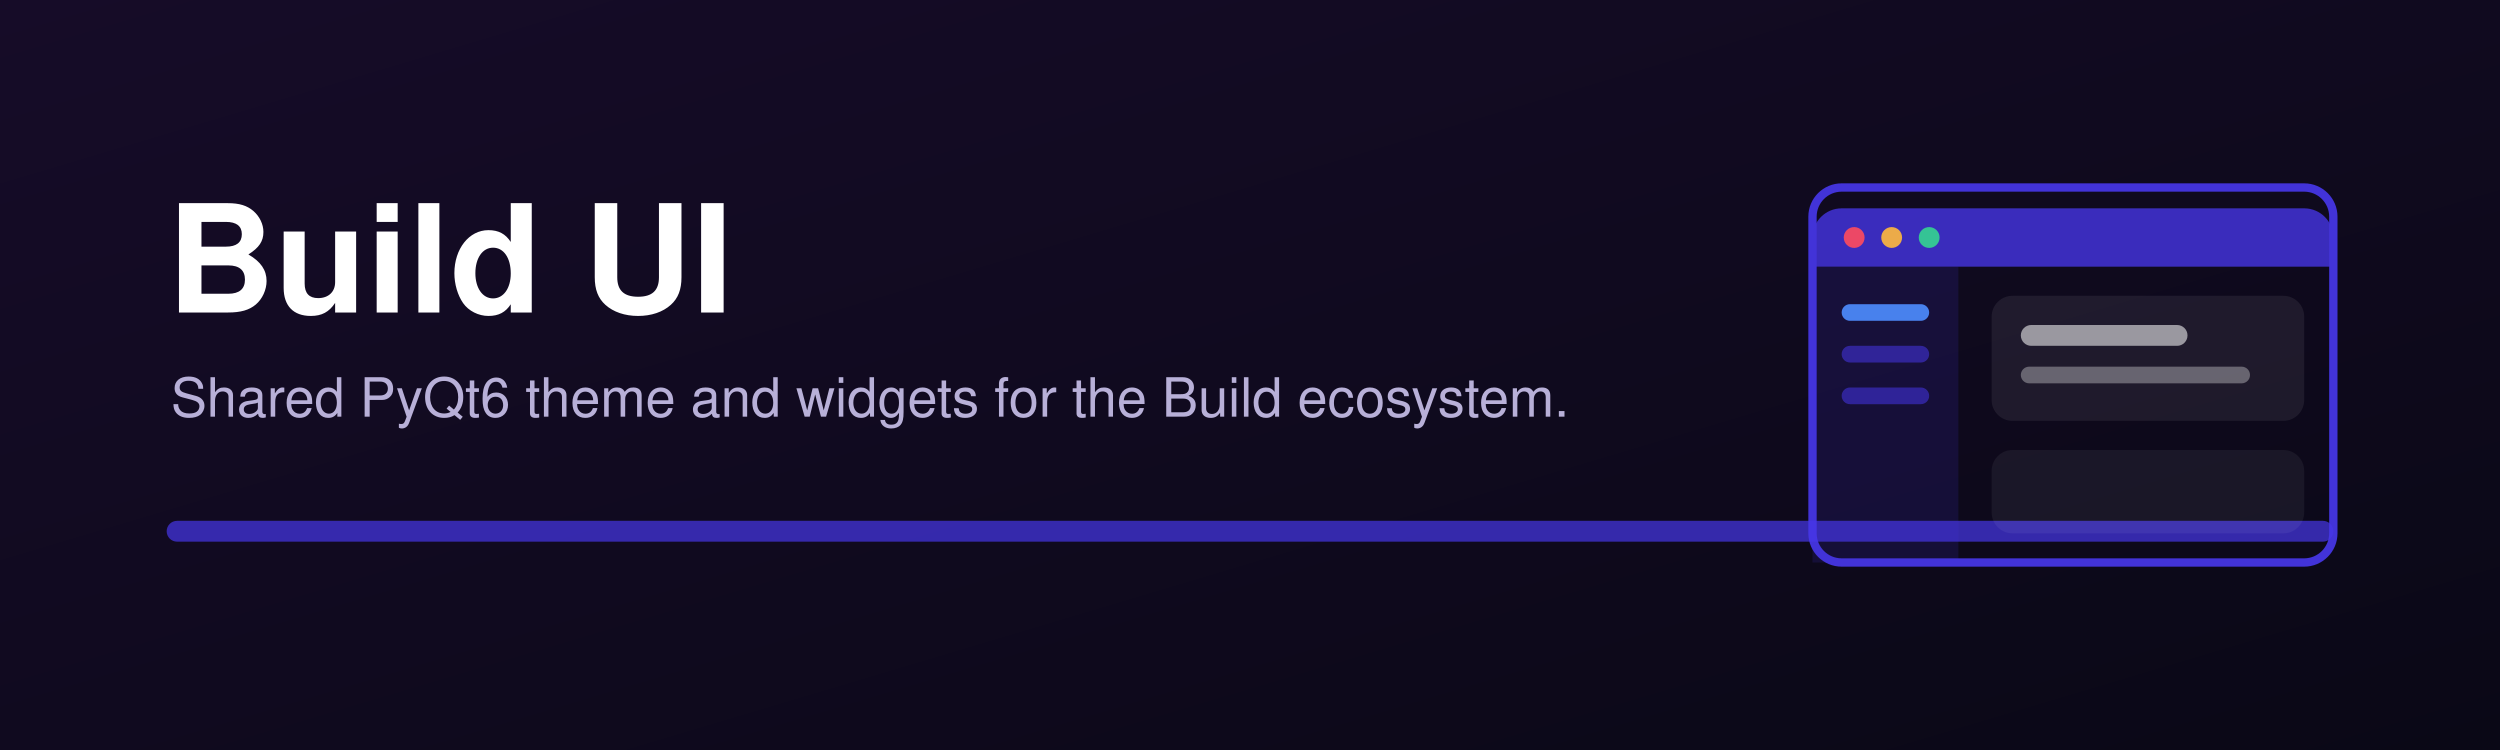
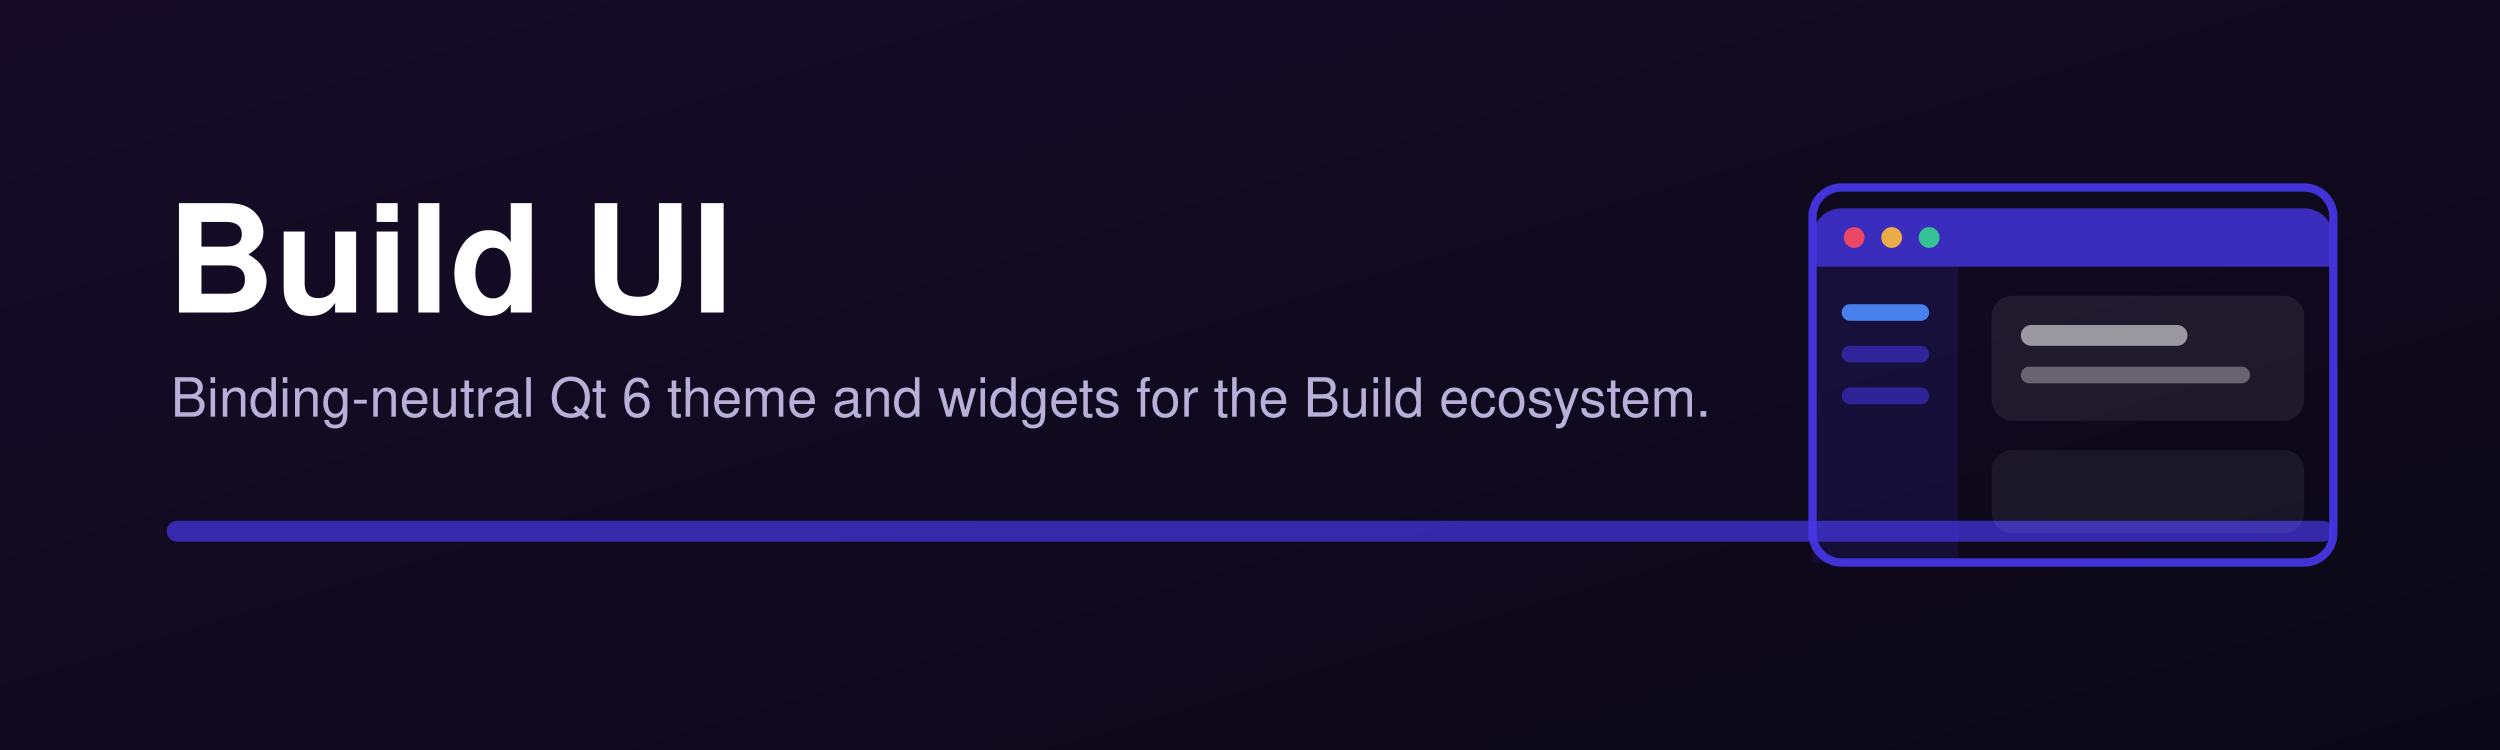
- <svg xmlns="http://www.w3.org/2000/svg" width="1200" height="360" viewBox="0 0 1200 360" role="img" aria-label="Build UI, a shared PyQt6 theme and widget library">
+ <svg xmlns="http://www.w3.org/2000/svg" width="1200" height="360" viewBox="0 0 1200 360" role="img" aria-label="Build UI, a binding-neutral Qt 6 theme and widget library">
  <defs>
    <linearGradient id="hero-bg" x1="0" y1="0" x2="1" y2="1">
      <stop offset="0" stop-color="#160c28" />
      <stop offset="1" stop-color="#0a0816" />
    </linearGradient>
  </defs>
  <rect width="1200" height="360" fill="url(#hero-bg)" />
  <rect x="80" y="250" width="1040" height="10" rx="5" fill="#4636e8" opacity="0.7" />
  <g transform="translate(870,90)" opacity="0.92">
    <rect x="0" y="0" width="250" height="180" rx="14" fill="none" stroke="#4636e8" stroke-width="4" />
    <path d="M0 24a14 14 0 0 1 14-14h222a14 14 0 0 1 14 14v14H0z" fill="#4636e8" opacity="0.85" />
    <circle cx="20" cy="24" r="5" fill="#ff4d6d" />
    <circle cx="38" cy="24" r="5" fill="#ffb84d" />
    <circle cx="56" cy="24" r="5" fill="#38d39f" />
    <rect x="0" y="38" width="70" height="142" fill="#4636e8" opacity="0.16" />
    <rect x="14" y="56" width="42" height="8" rx="4" fill="#4d8bff" />
    <rect x="14" y="76" width="42" height="8" rx="4" fill="#4636e8" opacity="0.6" />
    <rect x="14" y="96" width="42" height="8" rx="4" fill="#4636e8" opacity="0.6" />
    <rect x="86" y="52" width="150" height="60" rx="10" fill="#ffffff" opacity="0.08" />
    <rect x="100" y="66" width="80" height="10" rx="5" fill="#ffffff" opacity="0.6" />
    <rect x="100" y="86" width="110" height="8" rx="4" fill="#ffffff" opacity="0.35" />
    <rect x="86" y="126" width="150" height="40" rx="10" fill="#ffffff" opacity="0.06" />
  </g>
  <text x="80" y="150" font-family="Segoe UI, Helvetica, Arial, sans-serif" font-size="72" font-weight="700" fill="#ffffff">Build UI</text>
-   <text x="82" y="200" font-family="Segoe UI, Helvetica, Arial, sans-serif" font-size="26" fill="#b8b0d8">Shared PyQt6 theme and widgets for the Build ecosystem.</text>
+   <text x="82" y="200" font-family="Segoe UI, Helvetica, Arial, sans-serif" font-size="26" fill="#b8b0d8">Binding-neutral Qt 6 theme and widgets for the Build ecosystem.</text>
</svg>
